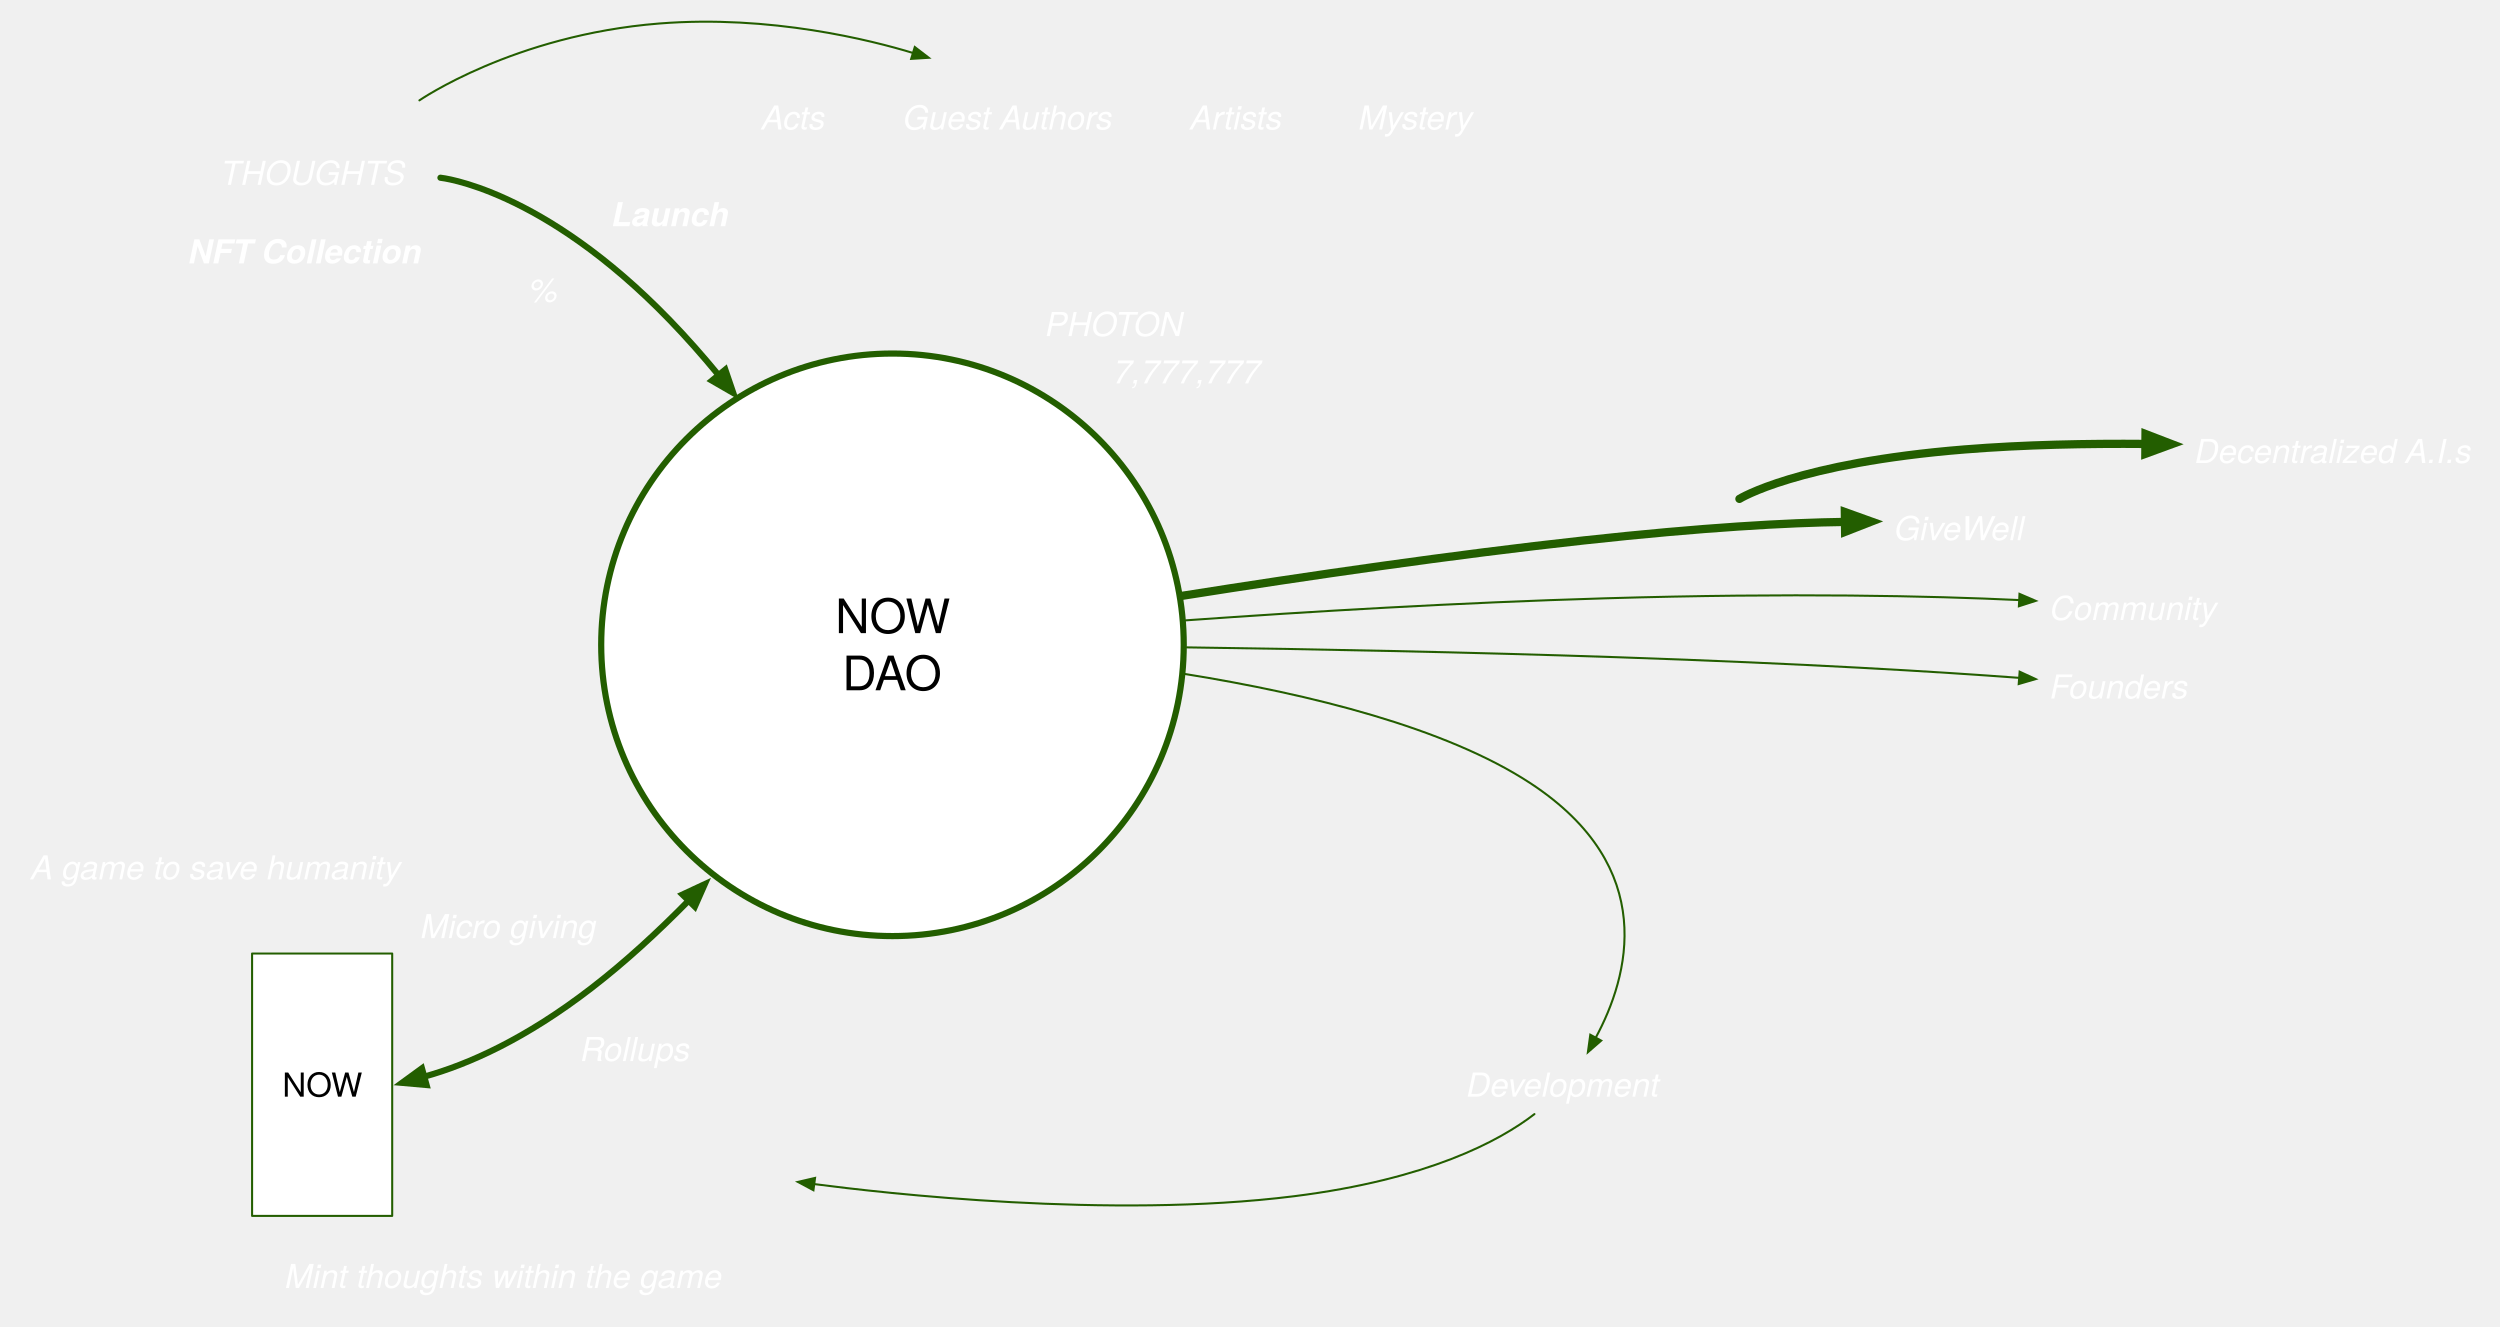
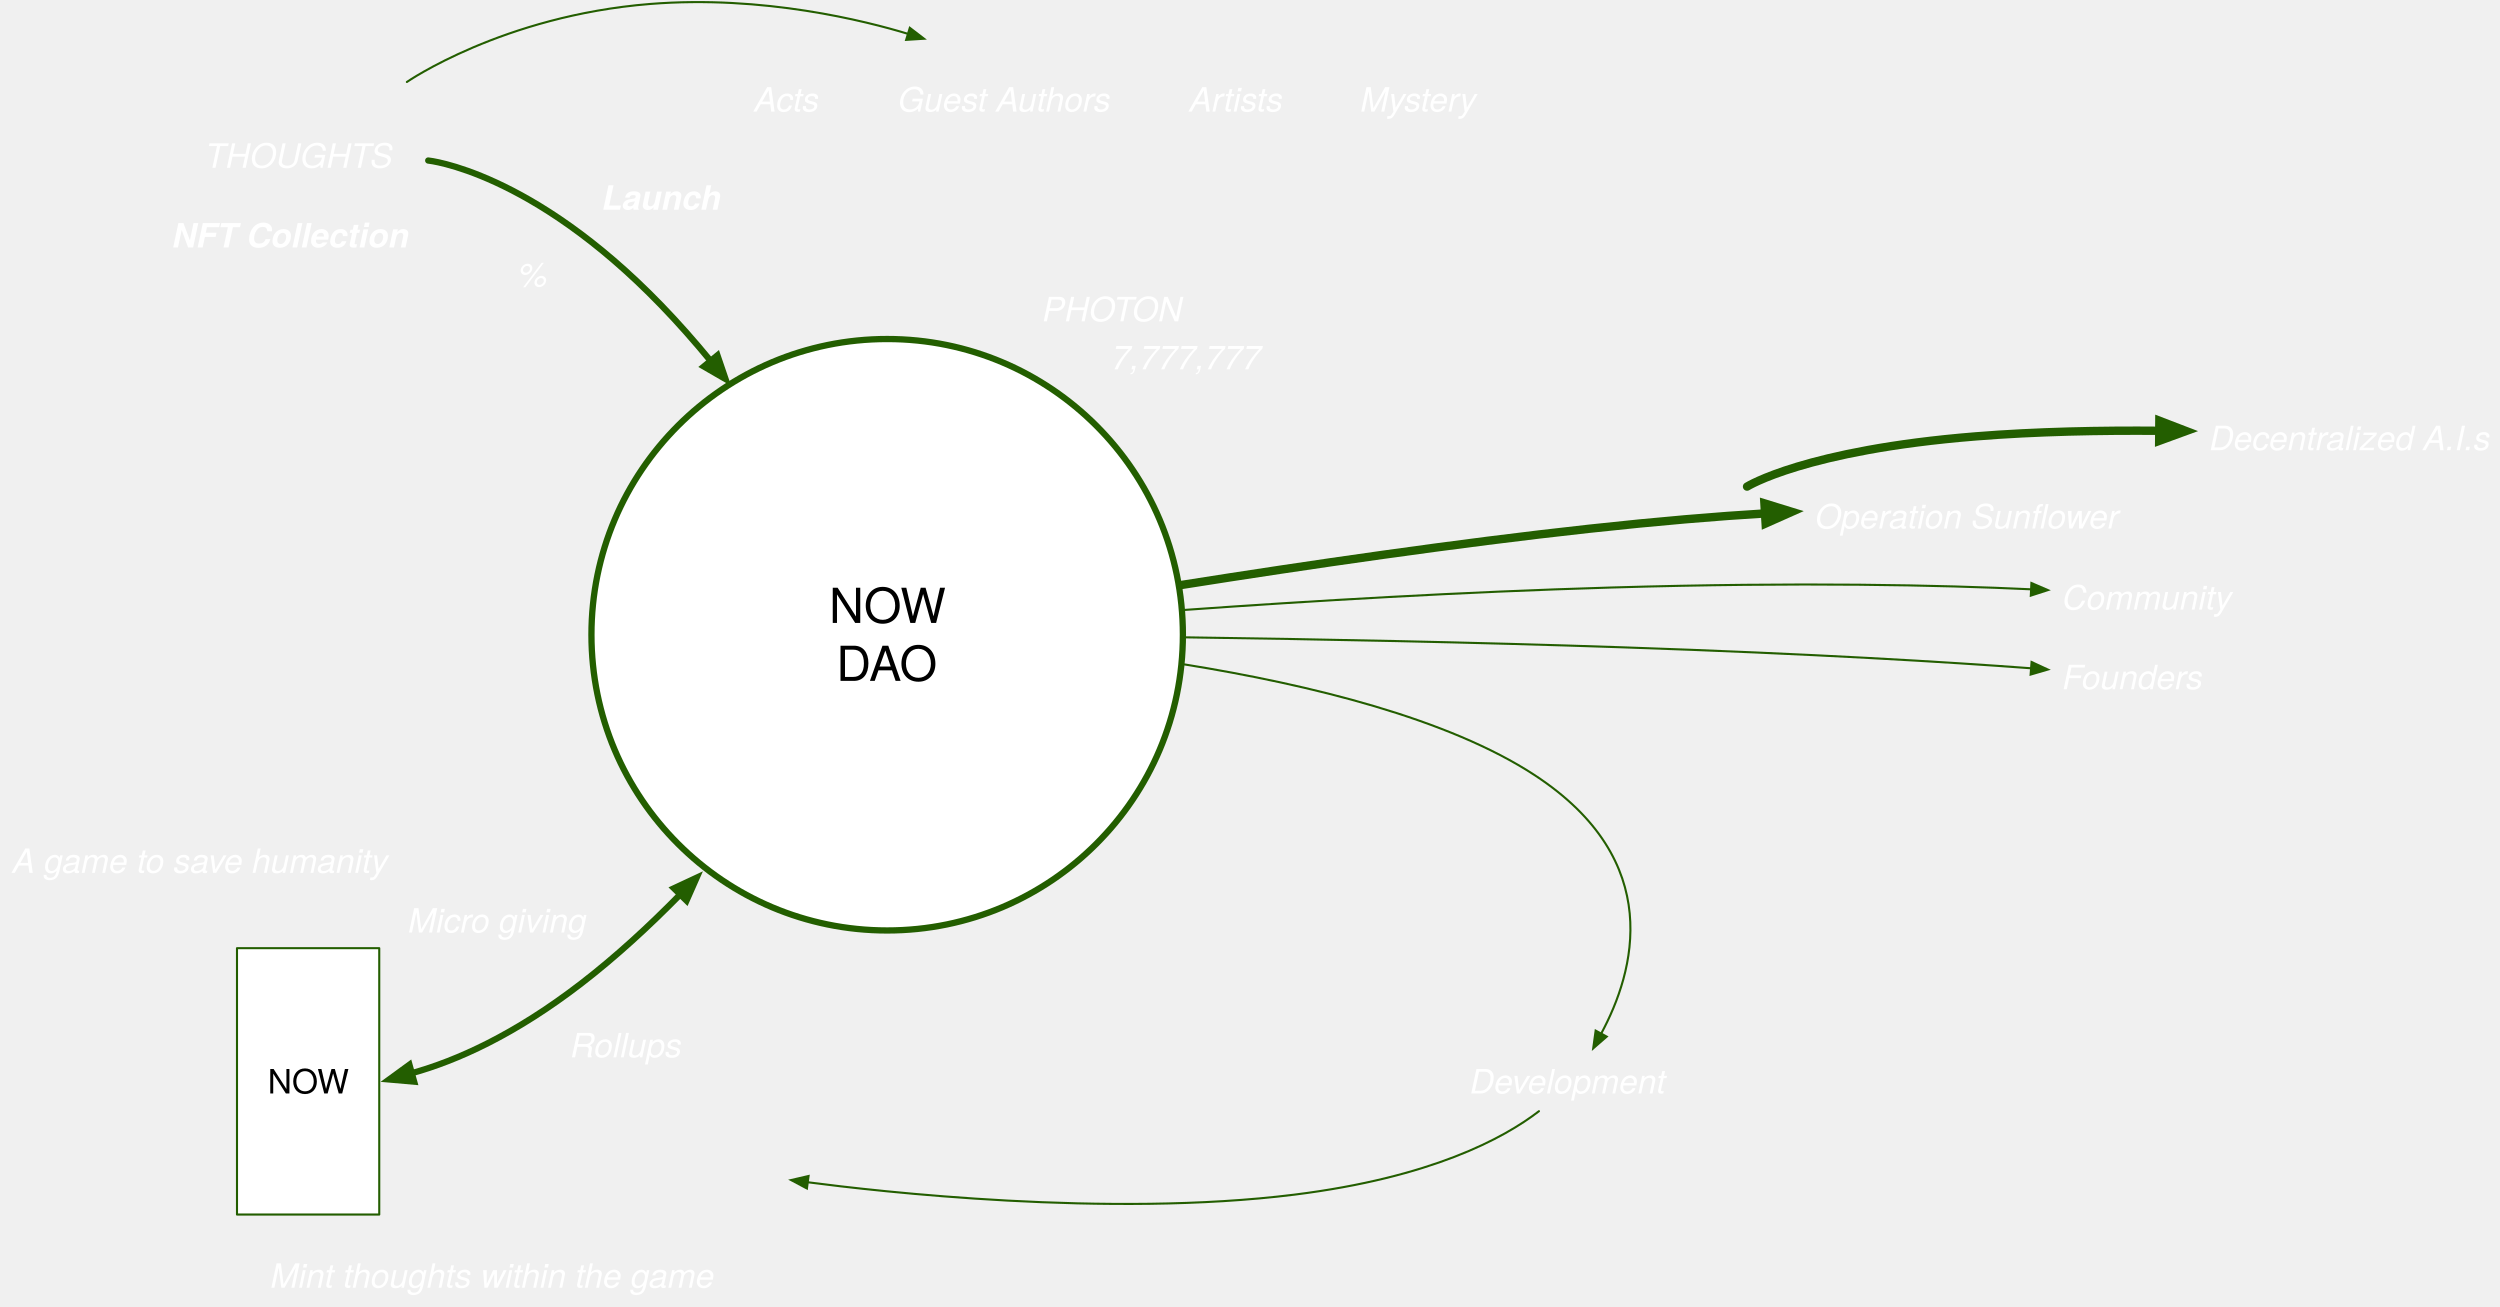
- <svg xmlns="http://www.w3.org/2000/svg" version="1.1" viewBox="-642.032 116.5 1210.216 641.948" width="1210.216" height="641.948">
+ <svg xmlns="http://www.w3.org/2000/svg" version="1.1" viewBox="-633 126 1192 623" width="1192" height="623">
  <defs>
    <marker orient="auto" overflow="visible" markerUnits="strokeWidth" id="FilledArrow_Marker" stroke-linejoin="miter" stroke-miterlimit="10" viewBox="-1 -3 6 6" markerWidth="6" markerHeight="6" color="#235e00">
      <g>
        <path d="M 3.733 0 L 0 -1.4 L 0 1.4 Z" fill="currentColor" stroke="currentColor" stroke-width="1" />
      </g>
    </marker>
    <marker orient="auto" overflow="visible" markerUnits="strokeWidth" id="FilledArrow_Marker_2" stroke-linejoin="miter" stroke-miterlimit="10" viewBox="-1 -4 10 8" markerWidth="10" markerHeight="8" color="#235e00">
      <g>
        <path d="M 8 0 L 0 -3 L 0 3 Z" fill="currentColor" stroke="currentColor" stroke-width="1" />
      </g>
    </marker>
    <marker orient="auto" overflow="visible" markerUnits="strokeWidth" id="FilledArrow_Marker_3" stroke-linejoin="miter" stroke-miterlimit="10" viewBox="-1 -3 6 6" markerWidth="6" markerHeight="6" color="#235e00">
      <g>
        <path d="M 3.2 0 L 0 -1.2 L 0 1.2 Z" fill="currentColor" stroke="currentColor" stroke-width="1" />
      </g>
    </marker>
    <marker orient="auto" overflow="visible" markerUnits="strokeWidth" id="FilledArrow_Marker_4" stroke-linejoin="miter" stroke-miterlimit="10" viewBox="-5 -3 6 6" markerWidth="6" markerHeight="6" color="#235e00">
      <g>
        <path d="M -3.733 0 L 0 1.4 L 0 -1.4 Z" fill="currentColor" stroke="currentColor" stroke-width="1" />
      </g>
    </marker>
  </defs>
-   <g id="Original_Inverse" fill-opacity="1" stroke-opacity="1" fill="none" stroke-dasharray="none" stroke="none">
+   <g id="Original_Inverse" stroke="none" stroke-dasharray="none" fill="none" fill-opacity="1" stroke-opacity="1">
    <g id="Original_Inverse_Layer_1">
      <g id="Graphic_35">
        <circle cx="-210" cy="428.646" r="141" fill="white" />
        <circle cx="-210" cy="428.646" r="141" stroke="#235e00" stroke-linecap="round" stroke-linejoin="round" stroke-width="3" />
      </g>
      <g id="Graphic_34">
        <text transform="translate(-237.692 401.0023)" fill="black">
          <tspan font-family="Helvetica Neue" font-size="23" fill="black" x="0" y="22">NOW</tspan>
          <tspan font-family="Helvetica Neue" font-size="23" fill="black" x="3.404" y="49.644">DAO</tspan>
        </text>
      </g>
      <g id="Graphic_33">
        <text transform="translate(-136 264.1983)" fill="white">
          <tspan font-family="Helvetica Neue" font-style="italic" font-size="16" fill="white" x="0" y="15">PHOTON</tspan>
        </text>
      </g>
      <g id="Graphic_32">
        <text transform="translate(-535.112 191)" fill="white">
          <tspan font-family="Helvetica Neue" font-style="italic" font-size="16" fill="white" x="14210855e-20" y="15">THOUGHTS</tspan>
        </text>
      </g>
      <g id="Graphic_31">
        <text transform="translate(-273.32 164.1983)" fill="white">
          <tspan font-family="Helvetica Neue" font-style="italic" font-size="16" fill="white" x="0" y="15">Acts</tspan>
        </text>
      </g>
      <g id="Graphic_30">
        <text transform="translate(-103 287.0943)" fill="white">
          <tspan font-family="Helvetica Neue" font-style="italic" font-size="16" fill="white" x="73896445e-20" y="15">7,777,777</tspan>
        </text>
      </g>
      <g id="Line_29">
        <path d="M -428.814 202.542 C -428.814 202.542 -379.798 207.418 -317.807 271.475 C -309.624 279.931 -301.722 288.893 -294.171 298.081" marker-end="url(#FilledArrow_Marker)" stroke="#235e00" stroke-linecap="round" stroke-linejoin="round" stroke-width="3" />
      </g>
      <g id="Graphic_28">
        <text transform="translate(-204.848 164.1983)" fill="white">
          <tspan font-family="Helvetica Neue" font-style="italic" font-size="16" fill="white" x="0" y="15">Guest Authors</tspan>
        </text>
      </g>
      <g id="Line_27">
        <path d="M -67.505 429.885 C -5.736 430.745 68.809 432.197 140.754 434.646 C 232.27 437.762 296.174 441.697 335.429 444.637" marker-end="url(#FilledArrow_Marker_2)" stroke="#235e00" stroke-linecap="round" stroke-linejoin="round" stroke-width="1" />
      </g>
      <g id="Graphic_26">
        <text transform="translate(350.304 439.6463)" fill="white">
          <tspan font-family="Helvetica Neue" font-style="italic" font-size="16" fill="white" x="0" y="15">Founders</tspan>
        </text>
      </g>
      <g id="Graphic_25">
        <text transform="translate(67.856 632.3703)" fill="white">
          <tspan font-family="Helvetica Neue" font-style="italic" font-size="16" fill="white" x="0" y="15">Development</tspan>
        </text>
      </g>
      <g id="Graphic_24">
-         <text transform="translate(275 363)" fill="white">
-           <tspan font-family="Helvetica Neue" font-style="italic" font-size="16" fill="white" x="0" y="15">GiveWell</tspan>
+         <text transform="translate(232.448 363)" fill="white">
+           <tspan font-family="Helvetica Neue" font-style="italic" font-size="16" fill="white" x="0" y="15">Operation Sunflower</tspan>
        </text>
      </g>
      <g id="Graphic_23">
        <text transform="translate(350.32 401.6463)" fill="white">
          <tspan font-family="Helvetica Neue" font-style="italic" font-size="16" fill="white" x="8668621e-19" y="15">Community</tspan>
        </text>
      </g>
      <g id="Line_22">
        <path d="M -68.2 442.801 C -7.946 452.523 57.724 468.734 98.725 495.588 C 161.297 536.572 146.421 589.253 130.446 618.825" marker-end="url(#FilledArrow_Marker_2)" stroke="#235e00" stroke-linecap="round" stroke-linejoin="round" stroke-width="1" />
      </g>
      <g id="Line_21">
-         <path d="M -69.484 404.881 C -9.275 395.352 61.544 385.019 124.515 378.131 C 182.715 371.765 223.311 369.532 251.094 369.151" marker-end="url(#FilledArrow_Marker_3)" stroke="#235e00" stroke-linecap="round" stroke-linejoin="round" stroke-width="4" />
+         <path d="M -69.484 404.881 C -9.275 395.352 61.544 385.019 124.515 378.131 C 158.081 374.459 185.791 372.163 208.565 370.803" marker-end="url(#FilledArrow_Marker_3)" stroke="#235e00" stroke-linecap="round" stroke-linejoin="round" stroke-width="4" />
      </g>
      <g id="Line_20">
        <path d="M -67.99 416.801 C -8.277 412.527 63.806 408.239 135.121 406.131 C 226.01 403.444 292.851 404.973 335.434 406.984" marker-end="url(#FilledArrow_Marker_2)" stroke="#235e00" stroke-linecap="round" stroke-linejoin="round" stroke-width="1" />
      </g>
      <g id="Graphic_19">
        <text transform="translate(-65.848 164.1983)" fill="white">
          <tspan font-family="Helvetica Neue" font-style="italic" font-size="16" fill="white" x="6288303e-19" y="15">Artists</tspan>
        </text>
      </g>
      <g id="Graphic_18">
        <rect x="-520" y="578.094" width="67.824" height="127" fill="white" />
        <rect x="-520" y="578.094" width="67.824" height="127" stroke="#235e00" stroke-linecap="round" stroke-linejoin="round" stroke-width="1" />
      </g>
      <g id="Line_17">
        <path d="M -436.66 637.692 C -415.192 631.733 -387.613 619.414 -355.699 594.798 C -339.385 582.215 -323.538 567.653 -308.673 552.485" marker-end="url(#FilledArrow_Marker)" marker-start="url(#FilledArrow_Marker_4)" stroke="#235e00" stroke-linecap="round" stroke-linejoin="round" stroke-width="3" />
      </g>
      <g id="Line_16">
        <path d="M 200 358 C 200 358 227.716 340.623 308.97 334.07 C 337.899 331.738 368.772 331.167 396.537 331.4" marker-end="url(#FilledArrow_Marker_3)" stroke="#235e00" stroke-linecap="round" stroke-linejoin="round" stroke-width="4" />
      </g>
      <g id="Graphic_15">
        <text transform="translate(420.432 325.6463)" fill="white">
          <tspan font-family="Helvetica Neue" font-style="italic" font-size="16" fill="white" x="19895197e-20" y="15">Decentralized A.I.s</tspan>
        </text>
      </g>
      <g id="Graphic_13">
        <text transform="translate(-361 615.1463)" fill="white">
          <tspan font-family="Helvetica Neue" font-style="italic" font-size="16" fill="white" x="6679102e-19" y="15">Rollups</tspan>
        </text>
      </g>
      <g id="Graphic_12">
        <text transform="translate(-505.352 632.3703)" fill="black">
          <tspan font-family="Helvetica Neue" font-size="16" fill="black" x="0" y="15">NOW</tspan>
        </text>
      </g>
      <g id="Line_9">
        <path d="M -439 165.086 C -439 165.086 -393.355 133.516 -323 127.888 C -269.032 123.571 -219.99 136.076 -200.074 142.136" marker-end="url(#FilledArrow_Marker_2)" stroke="#235e00" stroke-linecap="round" stroke-linejoin="round" stroke-width="1" />
      </g>
      <g id="Graphic_8">
        <text transform="translate(-515 725)" fill="white">
          <tspan font-family="Helvetica Neue" font-style="italic" font-size="16" fill="white" x="10.992" y="15">Mint thoughts within the game</tspan>
        </text>
      </g>
      <g id="Graphic_7">
        <text transform="translate(15.648 164.1983)" fill="white">
          <tspan font-family="Helvetica Neue" font-style="italic" font-size="16" fill="white" x="37658765e-20" y="15">Mystery</tspan>
        </text>
      </g>
      <g id="Graphic_6">
        <text transform="translate(-441.2856 555.6463)" fill="white">
          <tspan font-family="Helvetica Neue" font-style="italic" font-size="16" fill="white" x="2.893" y="15">Micro giving</tspan>
        </text>
      </g>
      <g id="Graphic_5">
        <text transform="translate(-346 210)" fill="white">
          <tspan font-family="Helvetica Neue" font-style="italic" font-weight="bold" font-size="16" fill="white" x="27711167e-20" y="16">Launch</tspan>
        </text>
      </g>
      <g id="Line_4">
        <path d="M 100.773 655.818 C 83.814 668.893 49.284 687.443 -15.672 695.588 C -104.373 706.711 -214.781 694.04 -247.871 689.696" marker-end="url(#FilledArrow_Marker_2)" stroke="#235e00" stroke-linecap="round" stroke-linejoin="round" stroke-width="1" />
      </g>
      <g id="Graphic_3">
        <text transform="translate(-627.032 527.1983)" fill="white">
          <tspan font-family="Helvetica Neue" font-style="italic" font-size="16" fill="white" x="0" y="15">A game to save humanity</tspan>
        </text>
      </g>
      <g id="Graphic_2">
        <text transform="translate(-386.1068 247.6463)" fill="white">
          <tspan font-family="Helvetica Neue" font-style="italic" font-size="16" fill="white" x="0" y="15">%</tspan>
        </text>
      </g>
      <g id="Graphic_37">
        <text transform="translate(-550.8696 228)" fill="white">
          <tspan font-family="Helvetica Neue" font-style="italic" font-weight="bold" font-size="16" fill="white" x="9237056e-20" y="16">NFT Collection</tspan>
        </text>
      </g>
    </g>
  </g>
</svg>
